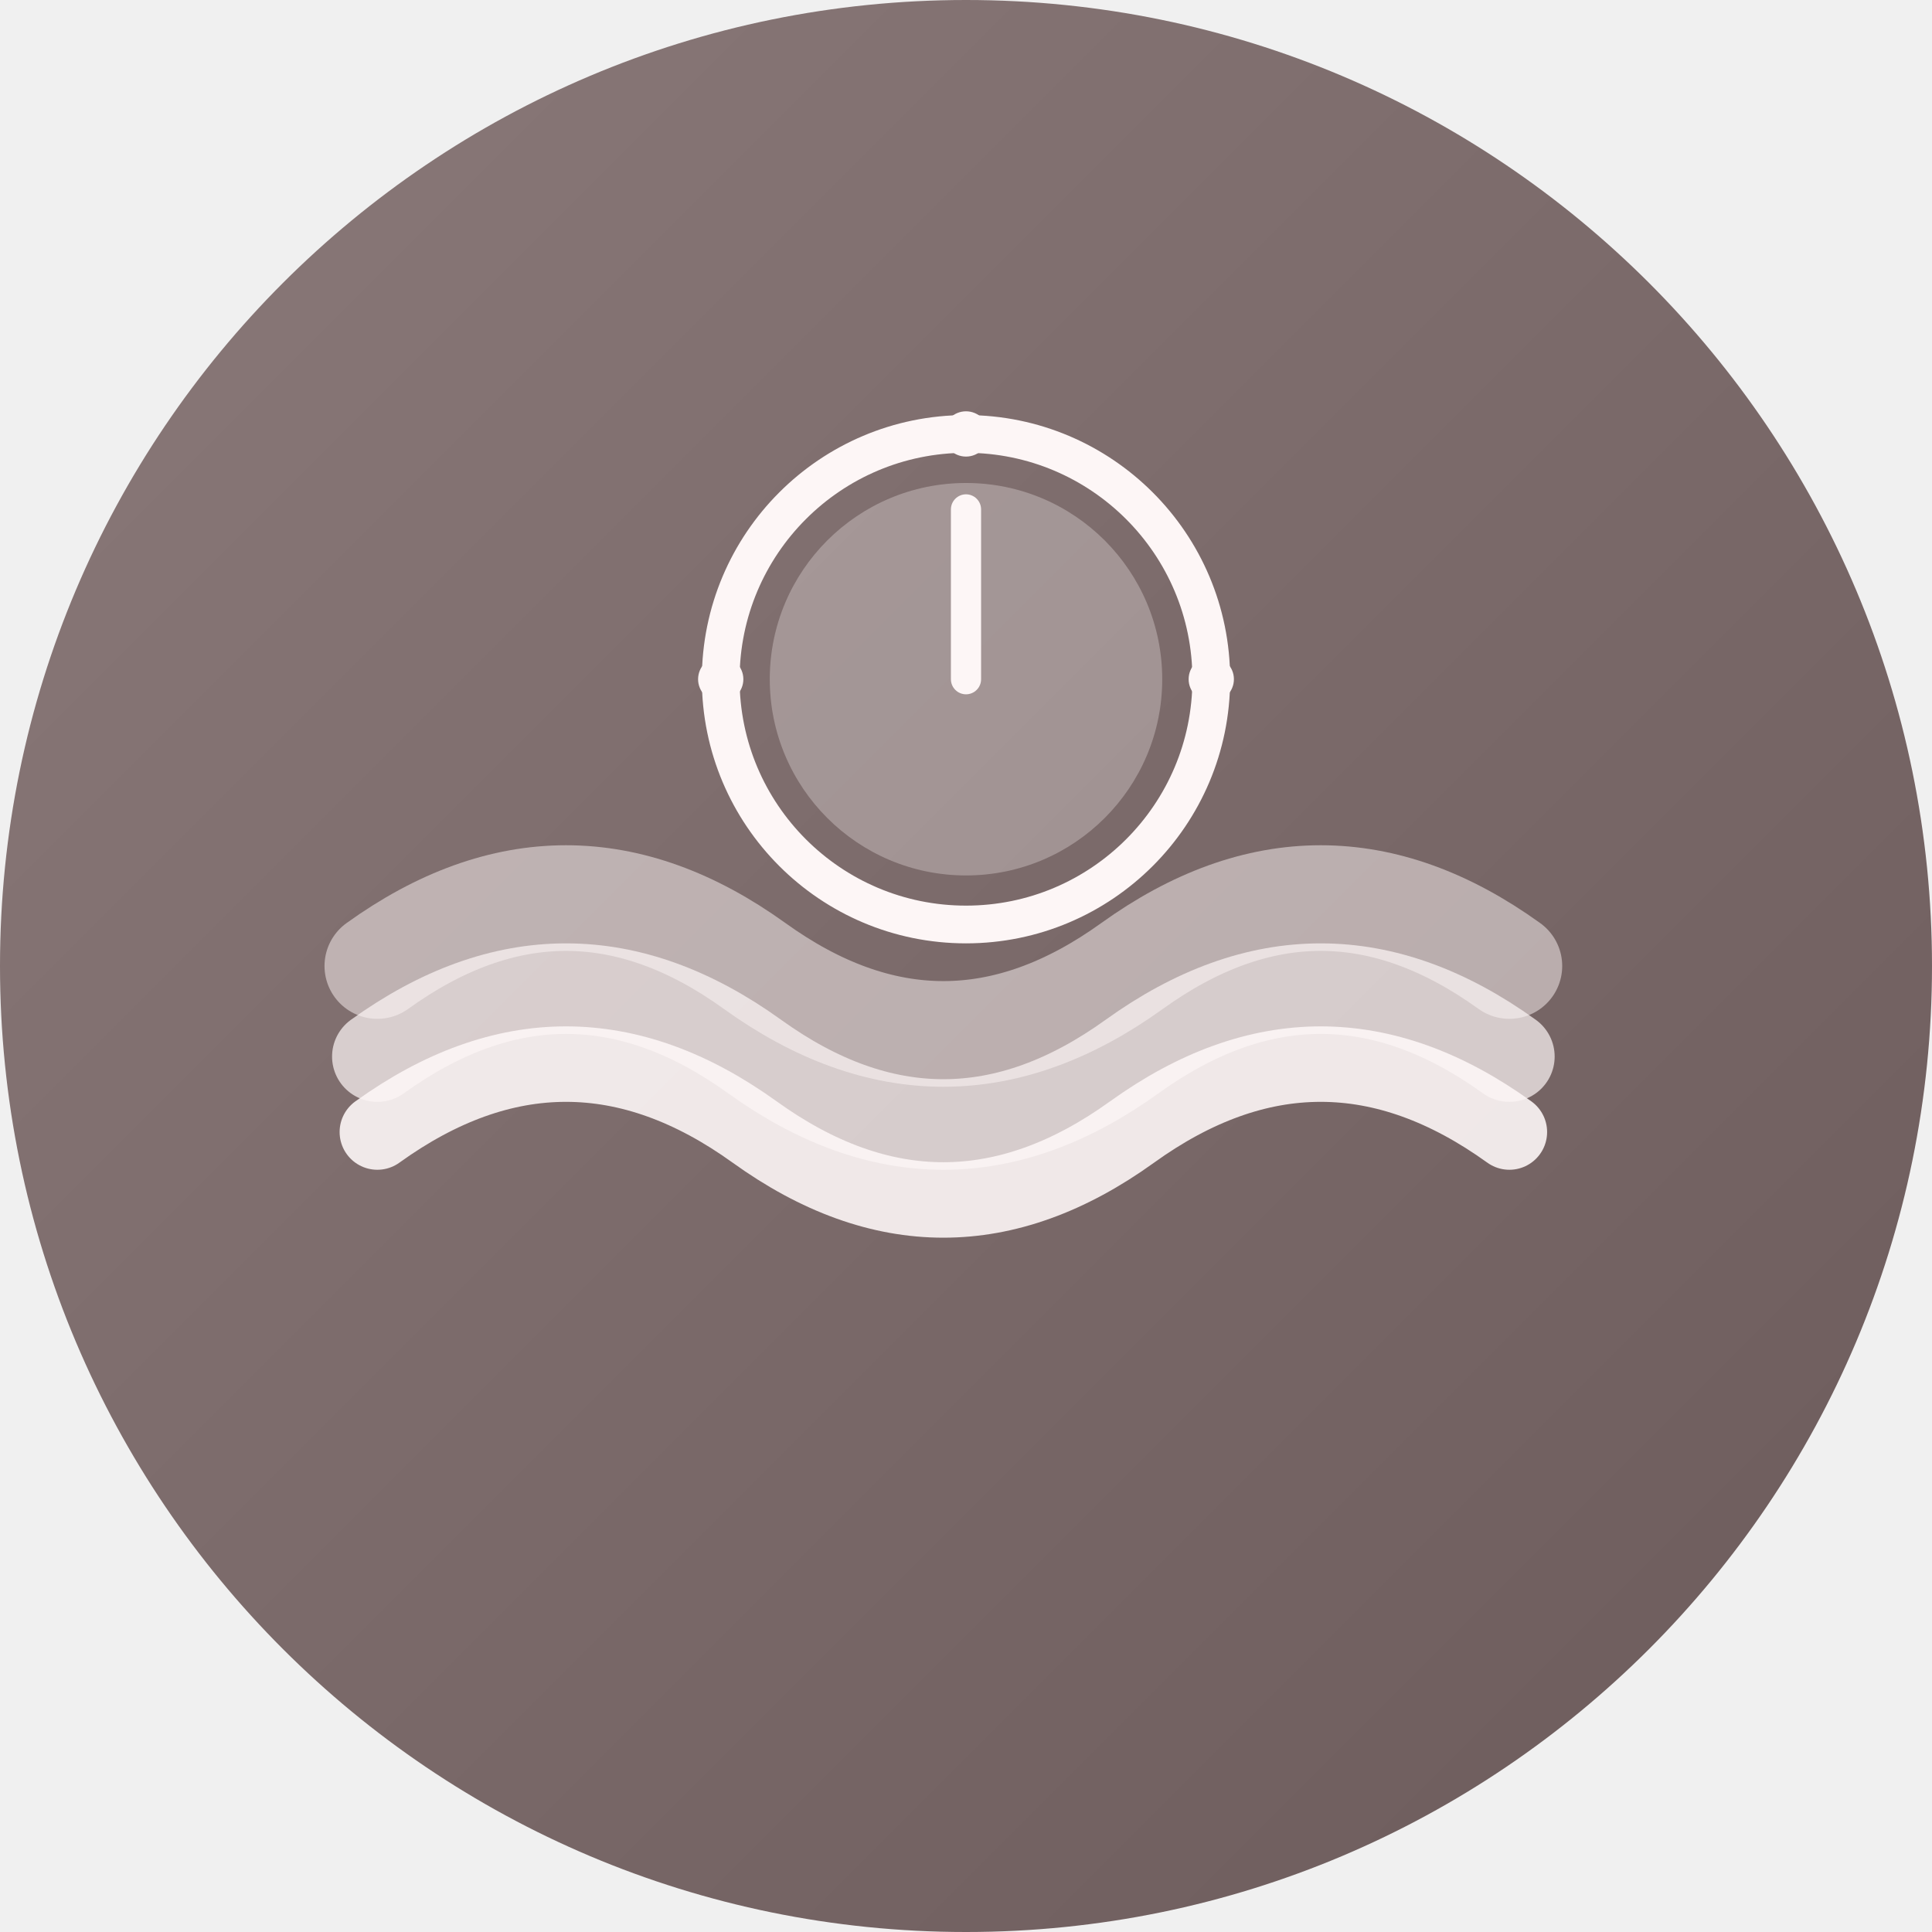
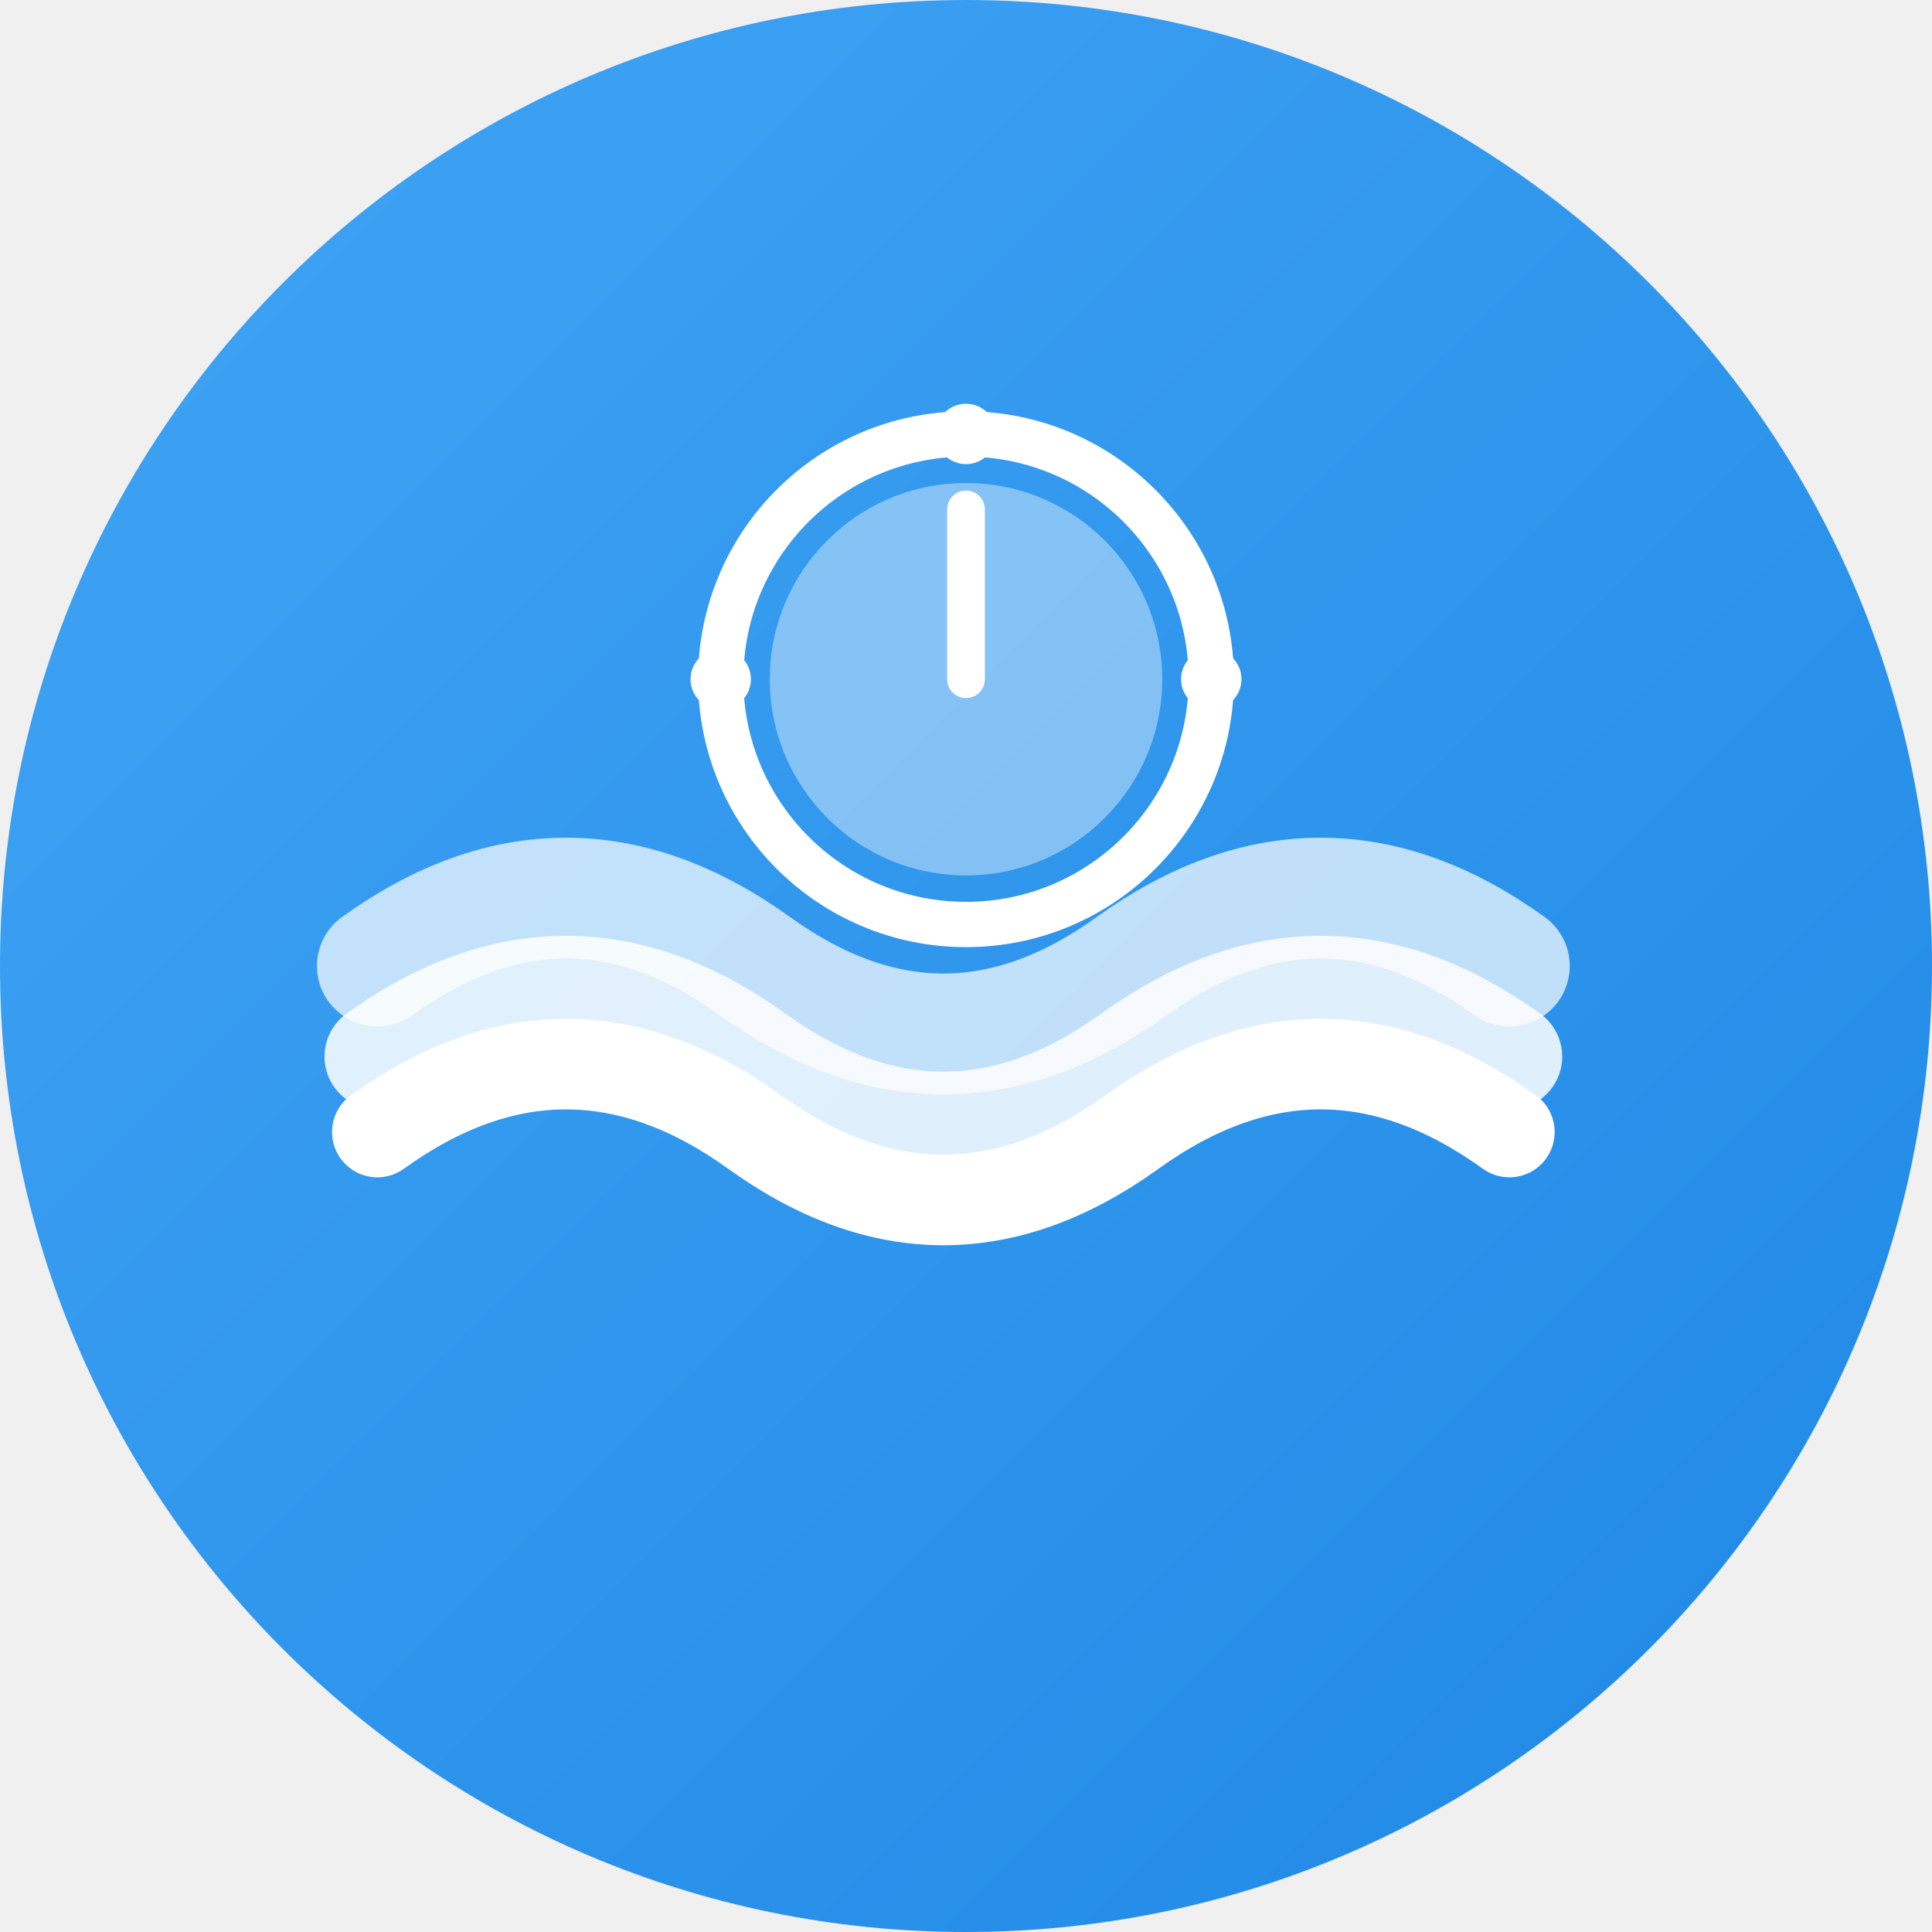
<svg xmlns="http://www.w3.org/2000/svg" width="512" height="512" viewBox="0 0 512 512">
  <defs>
    <linearGradient id="bgGradient" x1="0%" y1="0%" x2="100%" y2="100%">
-       <stop offset="0%" style="stop-color:#8b7a7a;stop-opacity:1" />
-       <stop offset="100%" style="stop-color:#6b5a5a;stop-opacity:1" />
+       <stop offset="0%" style="stop-color:#42a5f5;stop-opacity:1" />
+       <stop offset="100%" style="stop-color:#1e88e5;stop-opacity:1" />
    </linearGradient>
  </defs>
  <circle cx="256" cy="256" r="256" fill="url(#bgGradient)" />
-   <path d="M 100 256 Q 150 220, 200 256 T 300 256 T 400 256" stroke="#fdf6f6" stroke-width="28" fill="none" stroke-linecap="round" opacity="0.5" />
-   <path d="M 100 280 Q 150 244, 200 280 T 300 280 T 400 280" stroke="#fdf6f6" stroke-width="24" fill="none" stroke-linecap="round" opacity="0.7" />
-   <path d="M 100 300 Q 150 264, 200 300 T 300 300 T 400 300" stroke="#fdf6f6" stroke-width="20" fill="none" stroke-linecap="round" opacity="0.9" />
-   <circle cx="256" cy="180" r="65" fill="none" stroke="#fdf6f6" stroke-width="10" />
-   <circle cx="256" cy="180" r="52" fill="#fdf6f6" opacity="0.3" />
-   <line x1="256" y1="180" x2="256" y2="135" stroke="#fdf6f6" stroke-width="8" stroke-linecap="round" />
-   <circle cx="256" cy="115" r="6" fill="#fdf6f6" />
-   <circle cx="321" cy="180" r="6" fill="#fdf6f6" />
-   <circle cx="191" cy="180" r="6" fill="#fdf6f6" />
+   <path d="M 100 256 Q 150 220, 200 256 T 300 256 T 400 256" stroke="#ffffff" stroke-width="32" fill="none" stroke-linecap="round" opacity="0.7" />
+   <path d="M 100 280 Q 150 244, 200 280 T 300 280 T 400 280" stroke="#ffffff" stroke-width="28" fill="none" stroke-linecap="round" opacity="0.85" />
+   <path d="M 100 300 Q 150 264, 200 300 T 300 300 T 400 300" stroke="#ffffff" stroke-width="24" fill="none" stroke-linecap="round" opacity="1" />
+   <circle cx="256" cy="180" r="65" fill="none" stroke="#ffffff" stroke-width="12" />
+   <circle cx="256" cy="180" r="52" fill="#ffffff" opacity="0.4" />
+   <line x1="256" y1="180" x2="256" y2="135" stroke="#ffffff" stroke-width="10" stroke-linecap="round" />
+   <circle cx="256" cy="115" r="8" fill="#ffffff" />
+   <circle cx="321" cy="180" r="8" fill="#ffffff" />
+   <circle cx="191" cy="180" r="8" fill="#ffffff" />
</svg>
